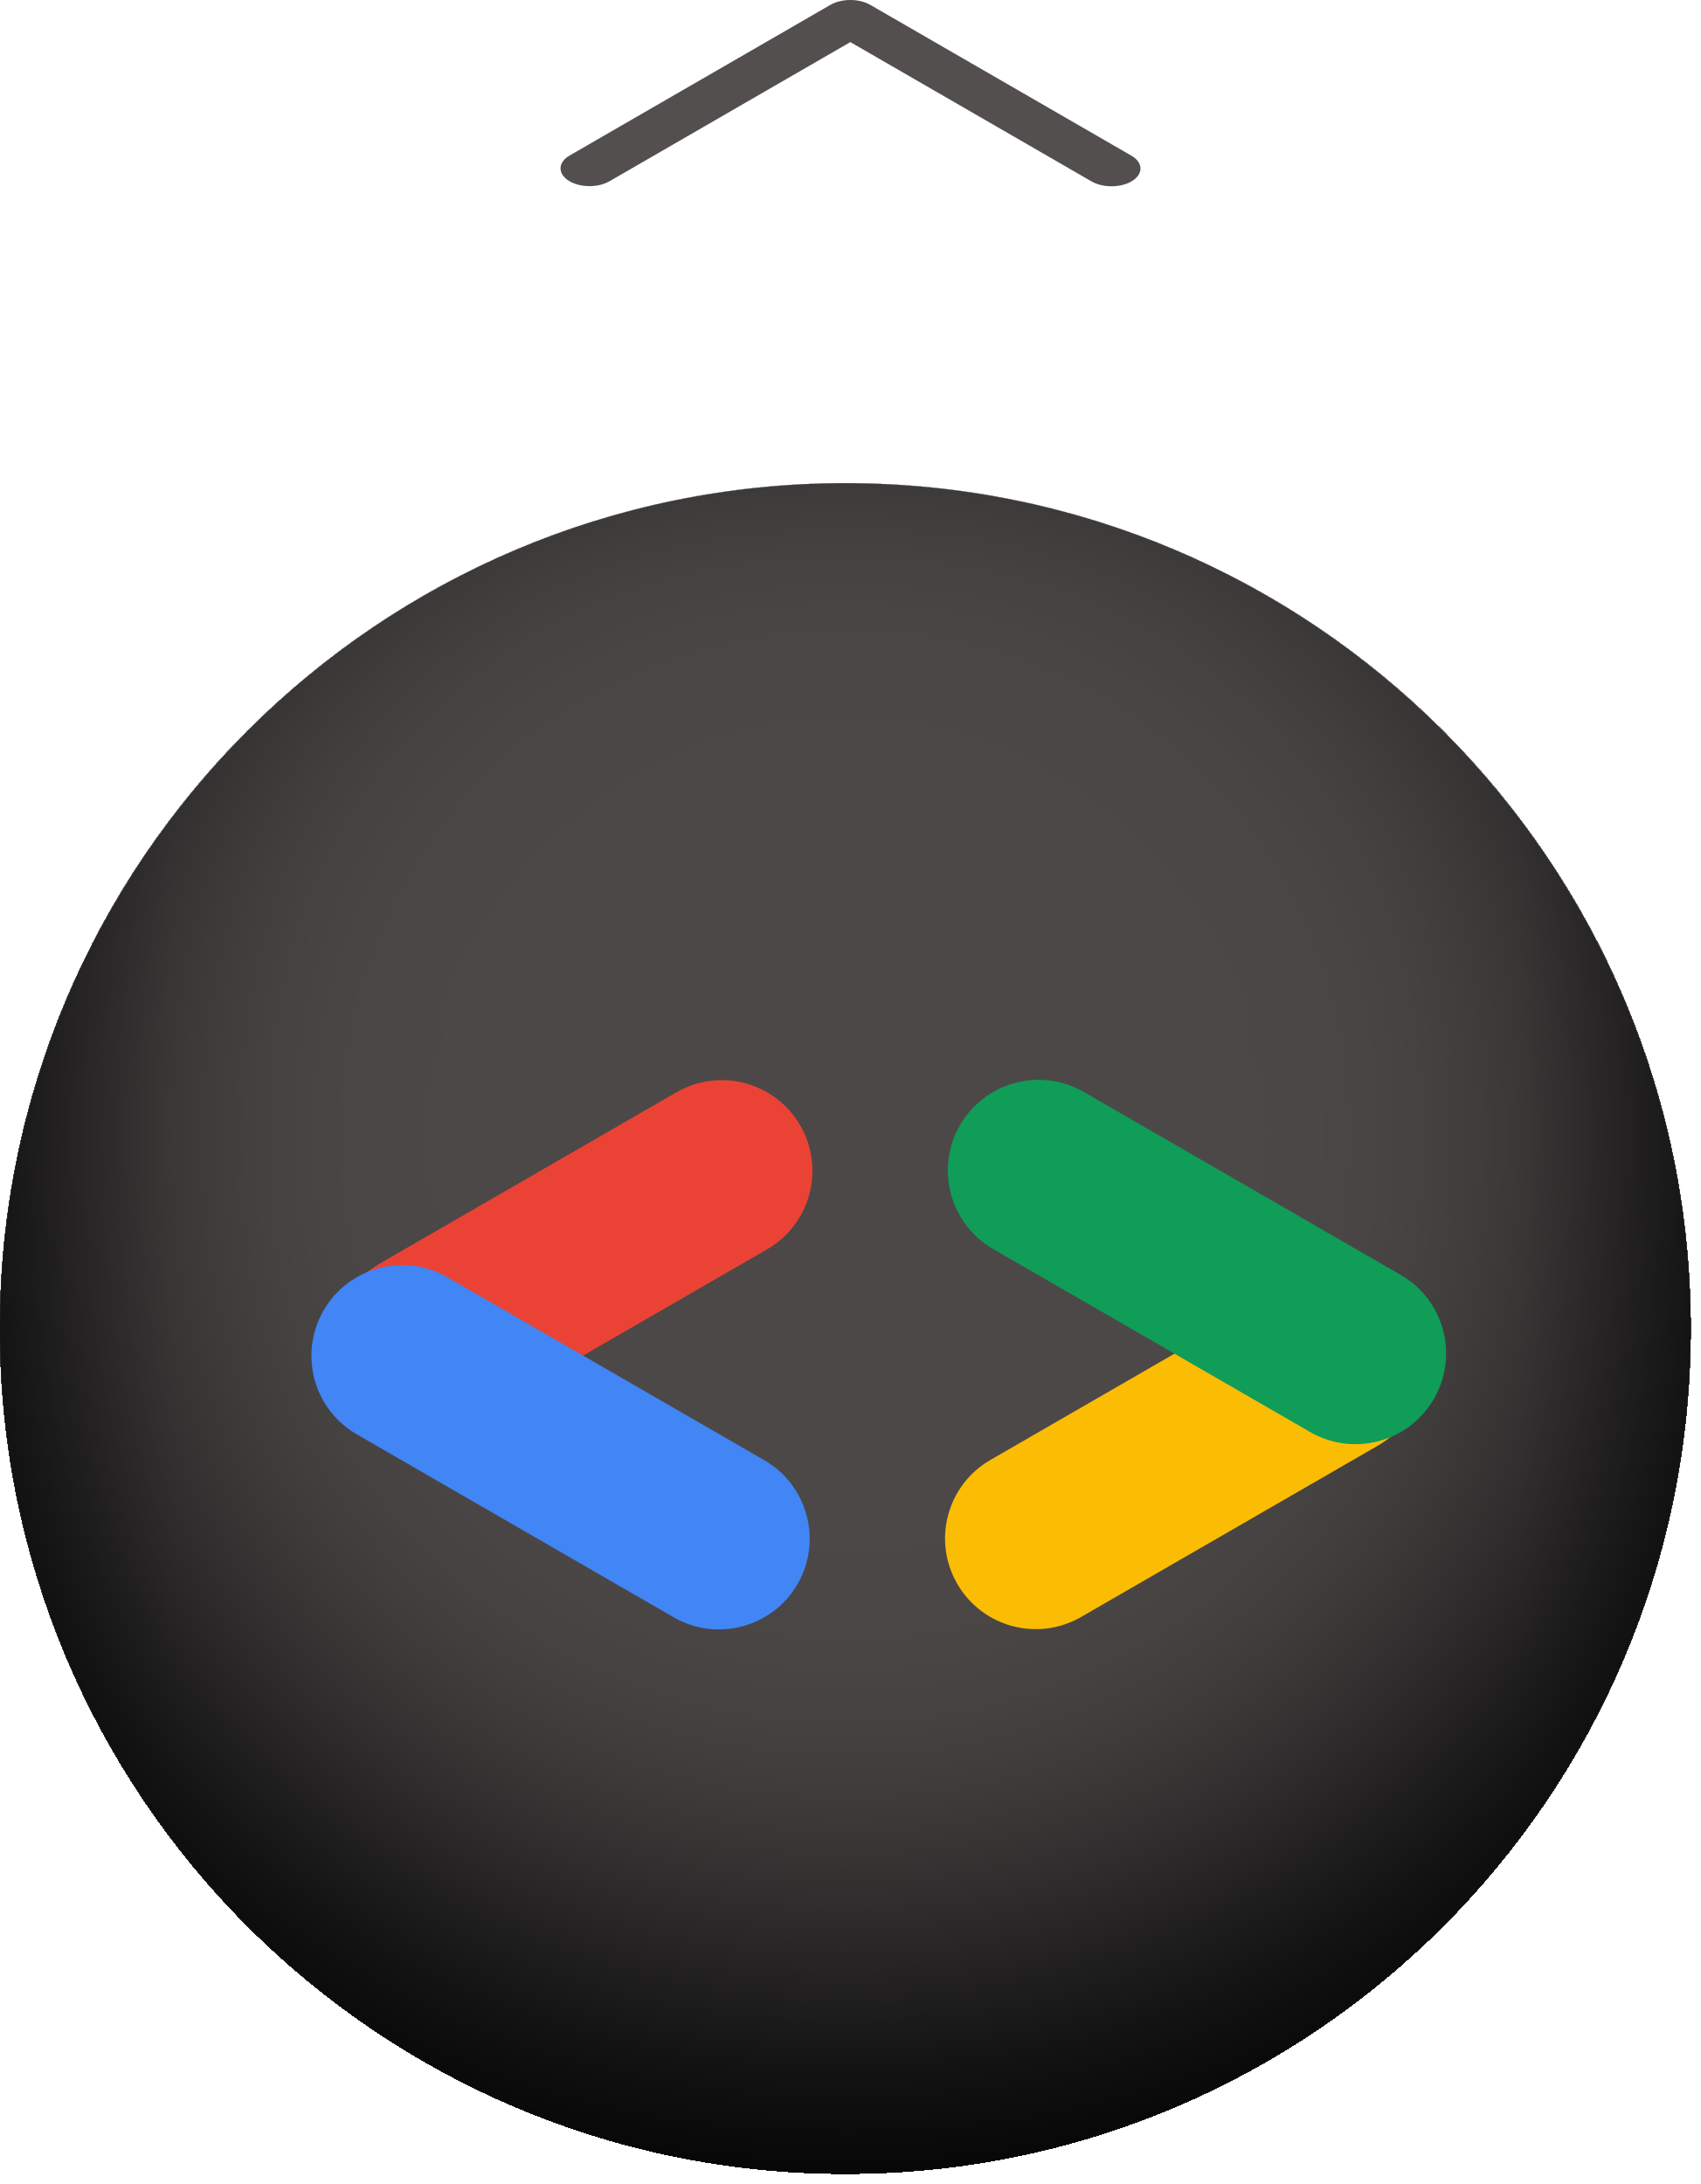
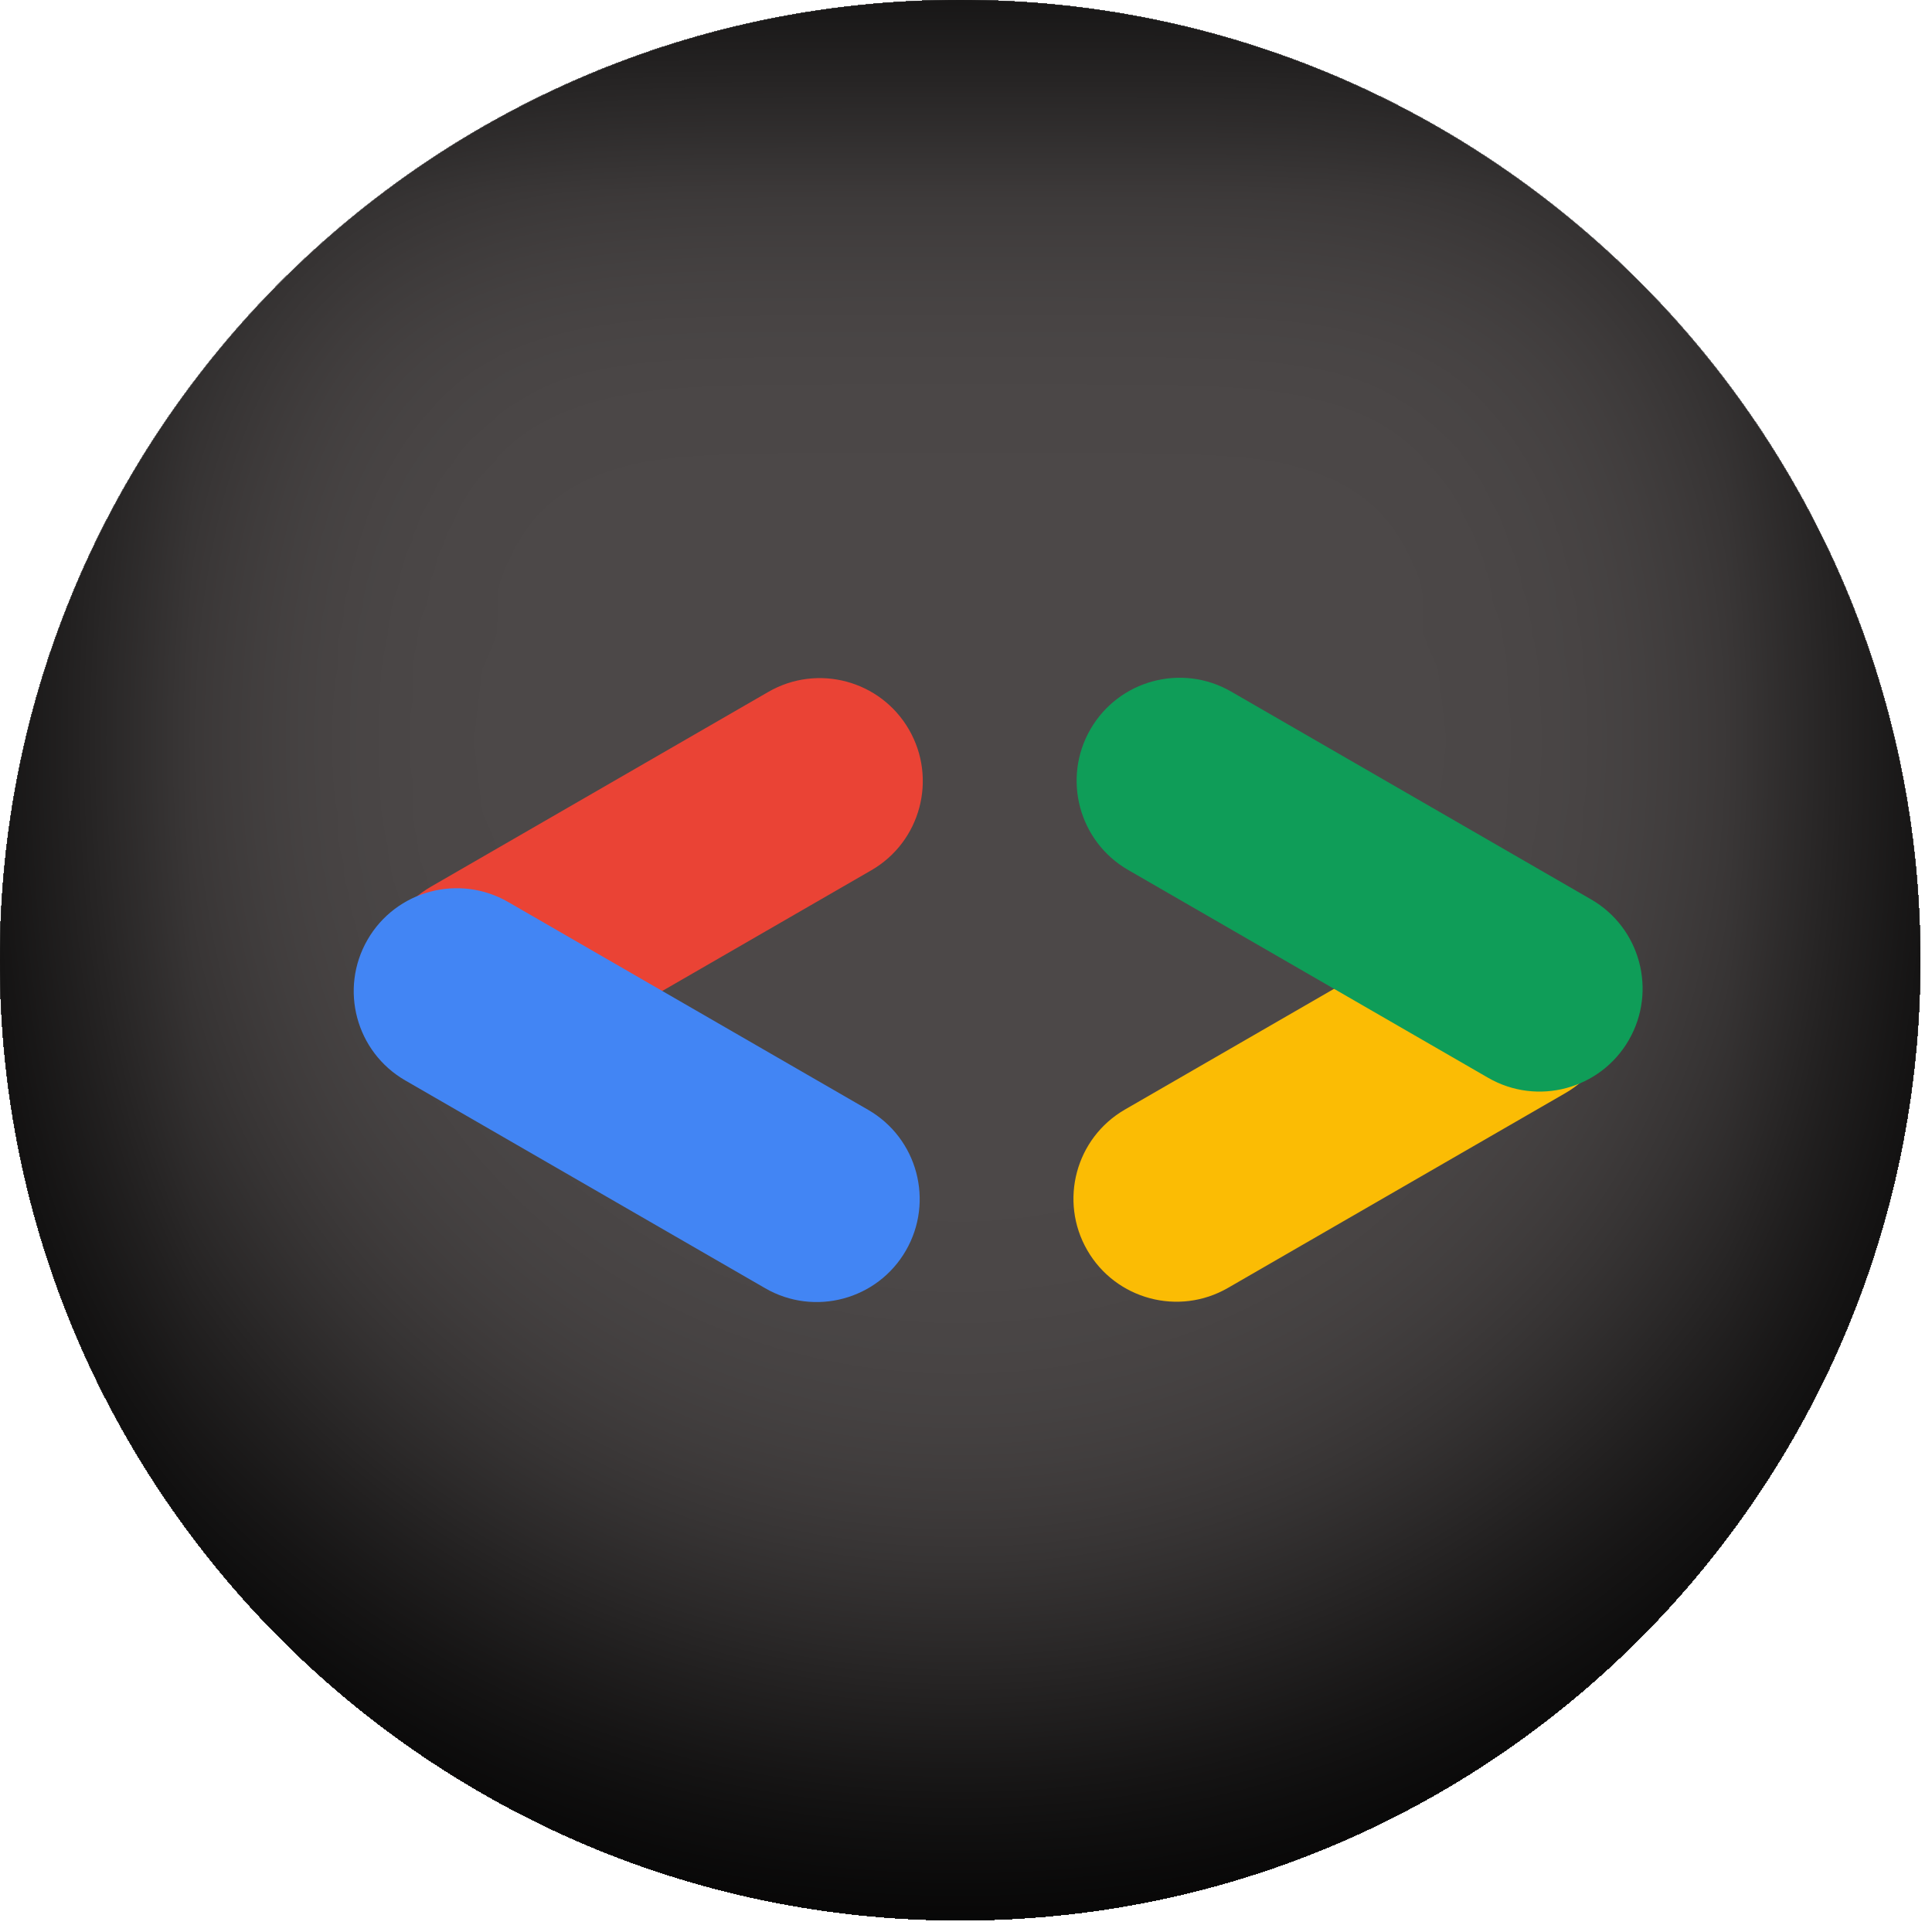
- <svg xmlns="http://www.w3.org/2000/svg" width="88" height="113" viewBox="0 0 88 113" fill="none">
-   <path d="M31.53 9.38C31.387 9.462 31.218 9.527 31.034 9.57C30.85 9.613 30.654 9.633 30.457 9.63C30.261 9.626 30.067 9.599 29.887 9.55C29.707 9.501 29.545 9.43 29.41 9.343C29.274 9.255 29.169 9.152 29.099 9.04C29.028 8.927 28.995 8.807 29.001 8.687C29.006 8.566 29.05 8.448 29.131 8.338C29.211 8.228 29.326 8.129 29.47 8.046L42.964 0.251C43.242 0.09 43.611 0 43.994 0C44.377 0 44.746 0.09 45.024 0.251L58.52 8.046C58.666 8.128 58.784 8.227 58.867 8.338C58.95 8.448 58.997 8.568 59.004 8.689C59.011 8.81 58.978 8.931 58.908 9.045C58.838 9.159 58.732 9.263 58.596 9.351C58.459 9.439 58.296 9.51 58.114 9.56C57.932 9.609 57.737 9.636 57.538 9.638C57.34 9.641 57.142 9.62 56.957 9.575C56.772 9.531 56.604 9.464 56.461 9.38L43.994 2.178L31.53 9.38Z" fill="#534F4F" />
-   <g filter="url(#filter0_i_65_14)">
-     <circle cx="43.733" cy="68.733" r="43.733" fill="#4C4848" />
+ <svg xmlns="http://www.w3.org/2000/svg" width="88" height="88" viewBox="0 0 88 88" fill="none">
+   <g filter="url(#filter0_i_43_68)">
+     <circle cx="43.733" cy="43.733" r="43.733" fill="#4C4848" />
  </g>
-   <rect x="15.566" y="67.733" width="27.126" height="9.382" rx="4.691" transform="rotate(-30 15.5662 67.7333)" fill="#EA4335" />
-   <rect x="19.086" y="63.741" width="28.315" height="9.382" rx="4.691" transform="rotate(30 19.0864 63.741)" fill="#4285F4" />
-   <rect x="75.361" y="72.445" width="27.126" height="9.382" rx="4.691" transform="rotate(150 75.3608 72.4451)" fill="#FBBC04" />
-   <rect x="71.844" y="76.437" width="28.315" height="9.382" rx="4.691" transform="rotate(-150 71.844 76.437)" fill="#0F9D58" />
+   <rect x="15.566" y="42.733" width="27.126" height="9.382" rx="4.691" transform="rotate(-30 15.5662 42.7333)" fill="#EA4335" />
+   <rect x="19.086" y="38.741" width="28.315" height="9.382" rx="4.691" transform="rotate(30 19.0864 38.741)" fill="#4285F4" />
+   <rect x="75.361" y="47.445" width="27.126" height="9.382" rx="4.691" transform="rotate(150 75.3608 47.4451)" fill="#FBBC04" />
+   <rect x="71.844" y="51.437" width="28.315" height="9.382" rx="4.691" transform="rotate(-150 71.844 51.437)" fill="#0F9D58" />
  <defs>
-     <filter id="filter0_i_65_14" x="0" y="15" width="87.465" height="97.465" filterUnits="userSpaceOnUse" color-interpolation-filters="sRGB">
+     <filter id="filter0_i_43_68" x="0" y="-10" width="87.465" height="97.465" filterUnits="userSpaceOnUse" color-interpolation-filters="sRGB">
      <feFlood flood-opacity="0" result="BackgroundImageFix" />
      <feBlend mode="normal" in="SourceGraphic" in2="BackgroundImageFix" result="shape" />
      <feColorMatrix in="SourceAlpha" type="matrix" values="0 0 0 0 0 0 0 0 0 0 0 0 0 0 0 0 0 0 127 0" result="hardAlpha" />
-       <feMorphology radius="0.01" operator="erode" in="SourceAlpha" result="effect1_innerShadow_65_14" />
+       <feMorphology radius="0.01" operator="erode" in="SourceAlpha" result="effect1_innerShadow_43_68" />
      <feOffset dy="-10" />
      <feGaussianBlur stdDeviation="9.5" />
      <feComposite in2="hardAlpha" operator="arithmetic" k2="-1" k3="1" />
      <feColorMatrix type="matrix" values="0 0 0 0 0 0 0 0 0 0 0 0 0 0 0 0 0 0 1 0" />
-       <feBlend mode="normal" in2="shape" result="effect1_innerShadow_65_14" />
+       <feBlend mode="normal" in2="shape" result="effect1_innerShadow_43_68" />
    </filter>
  </defs>
</svg>
